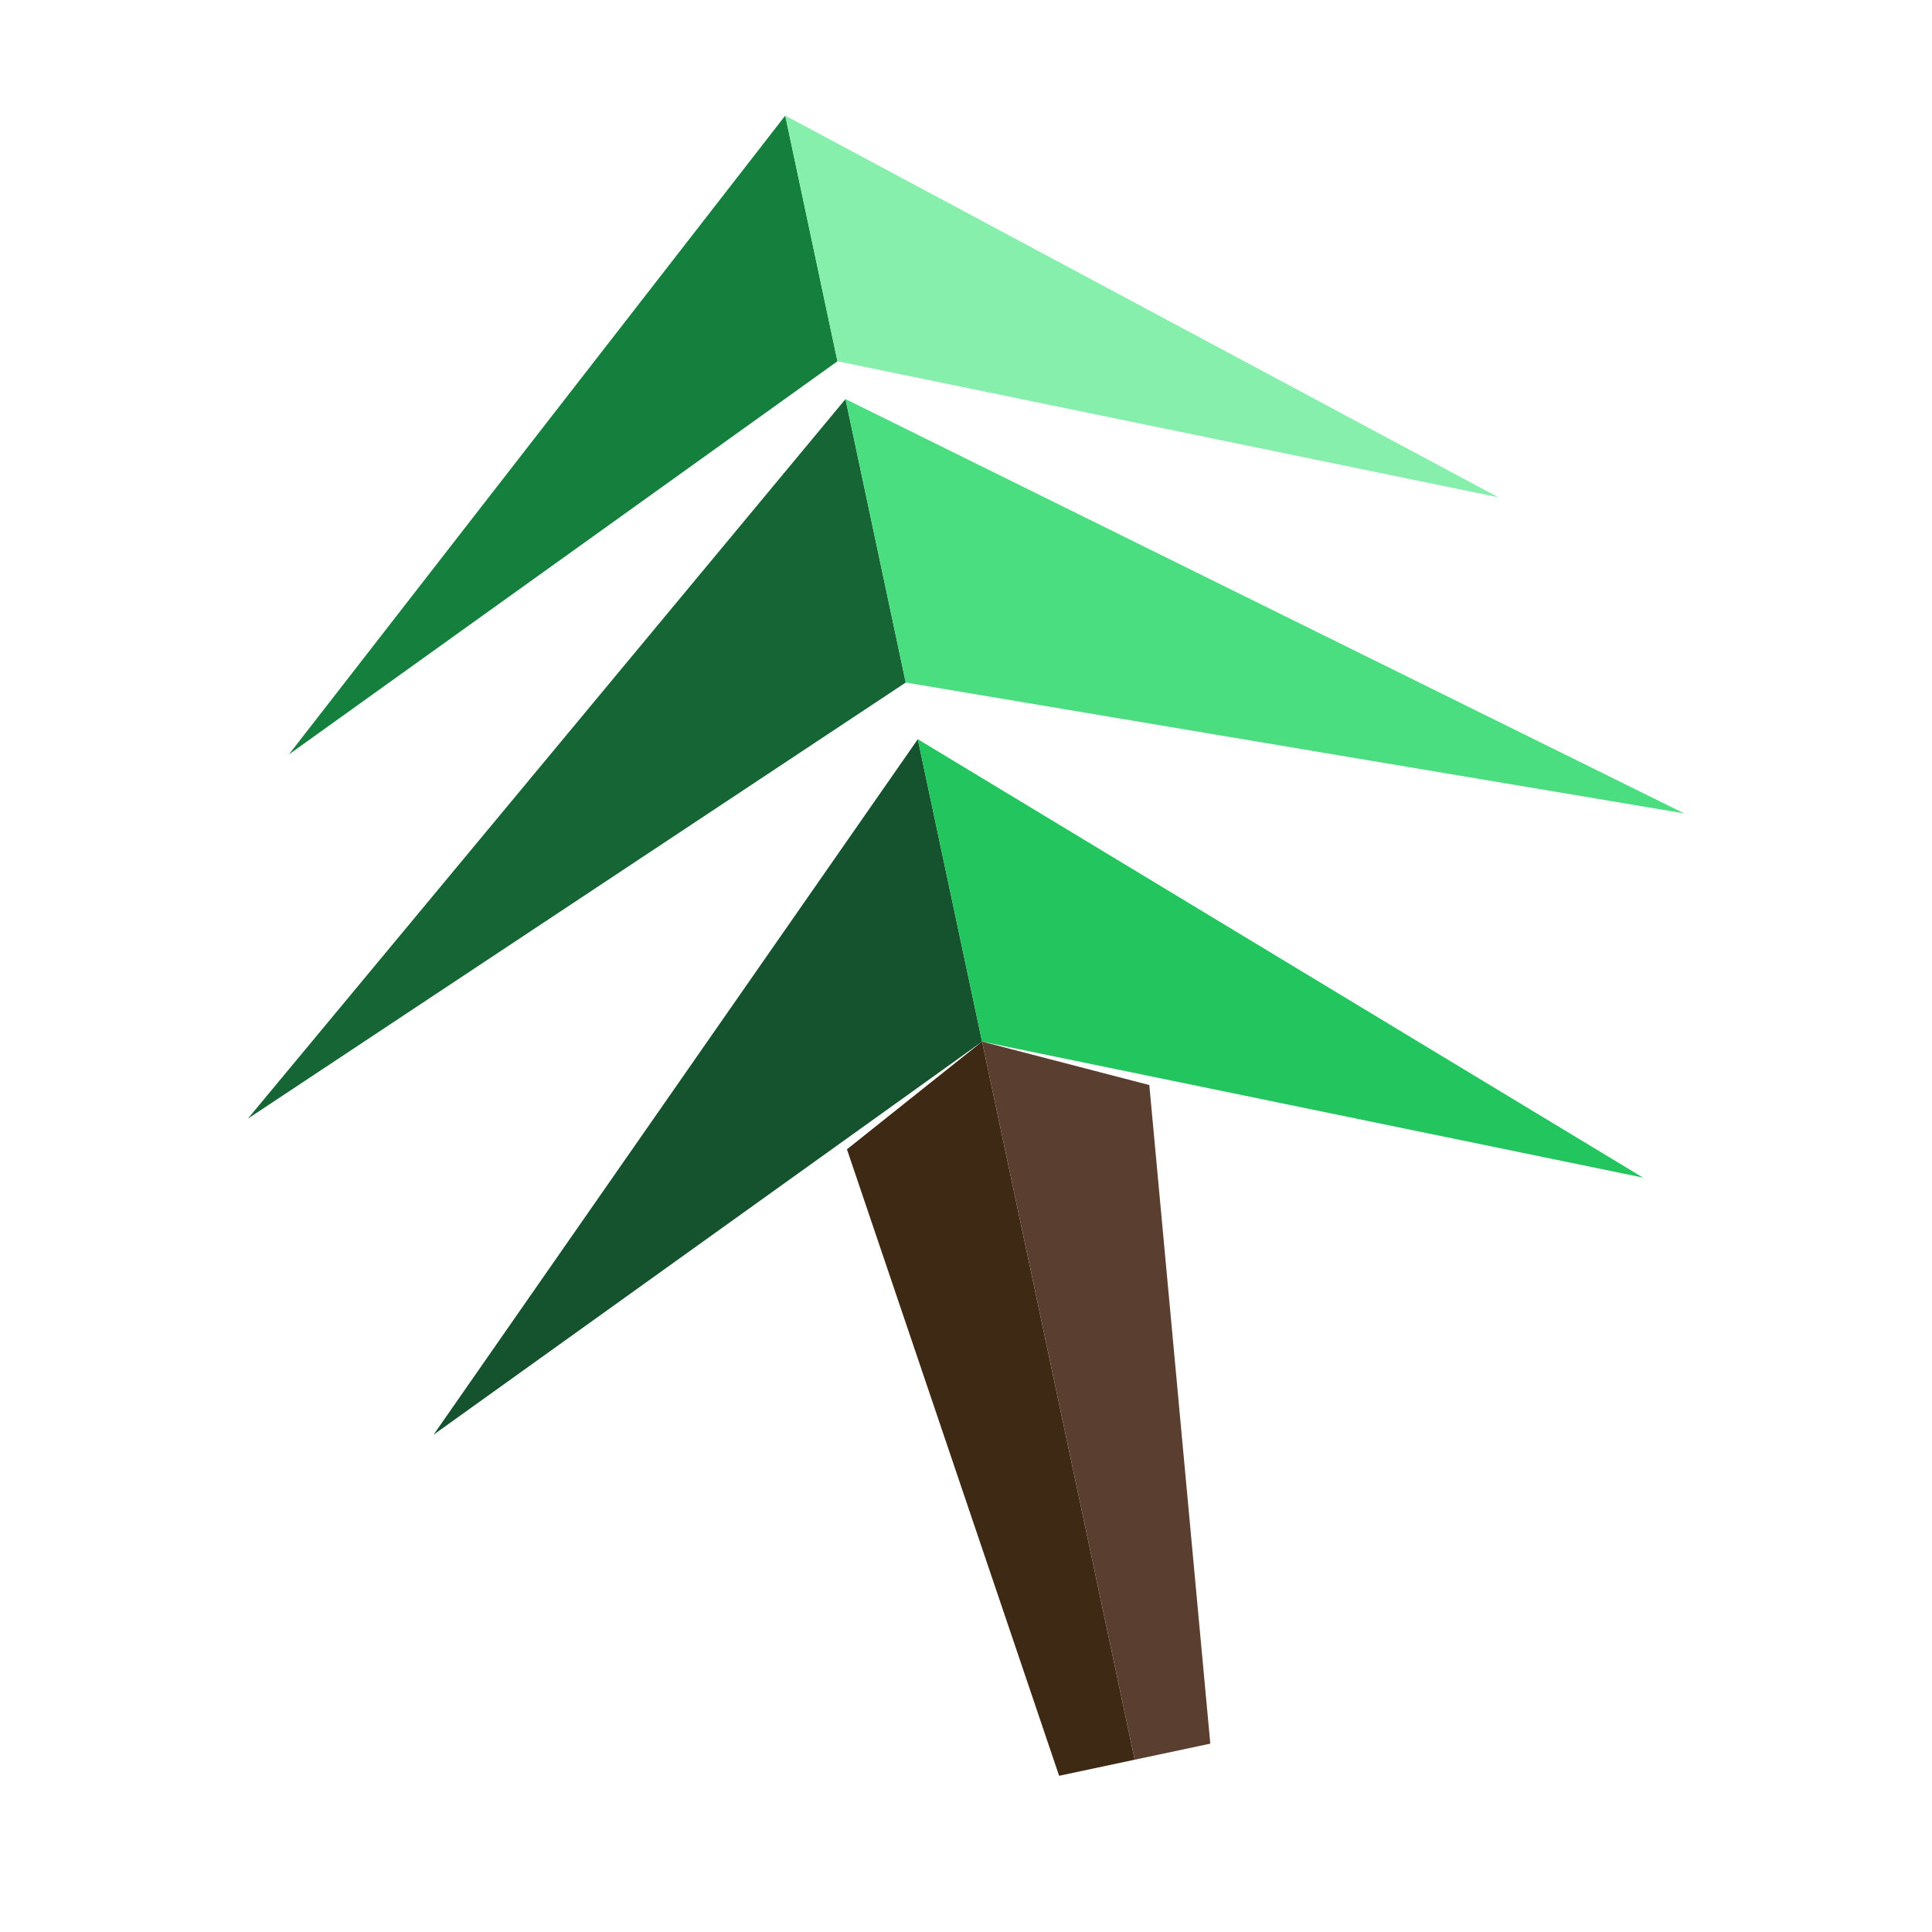
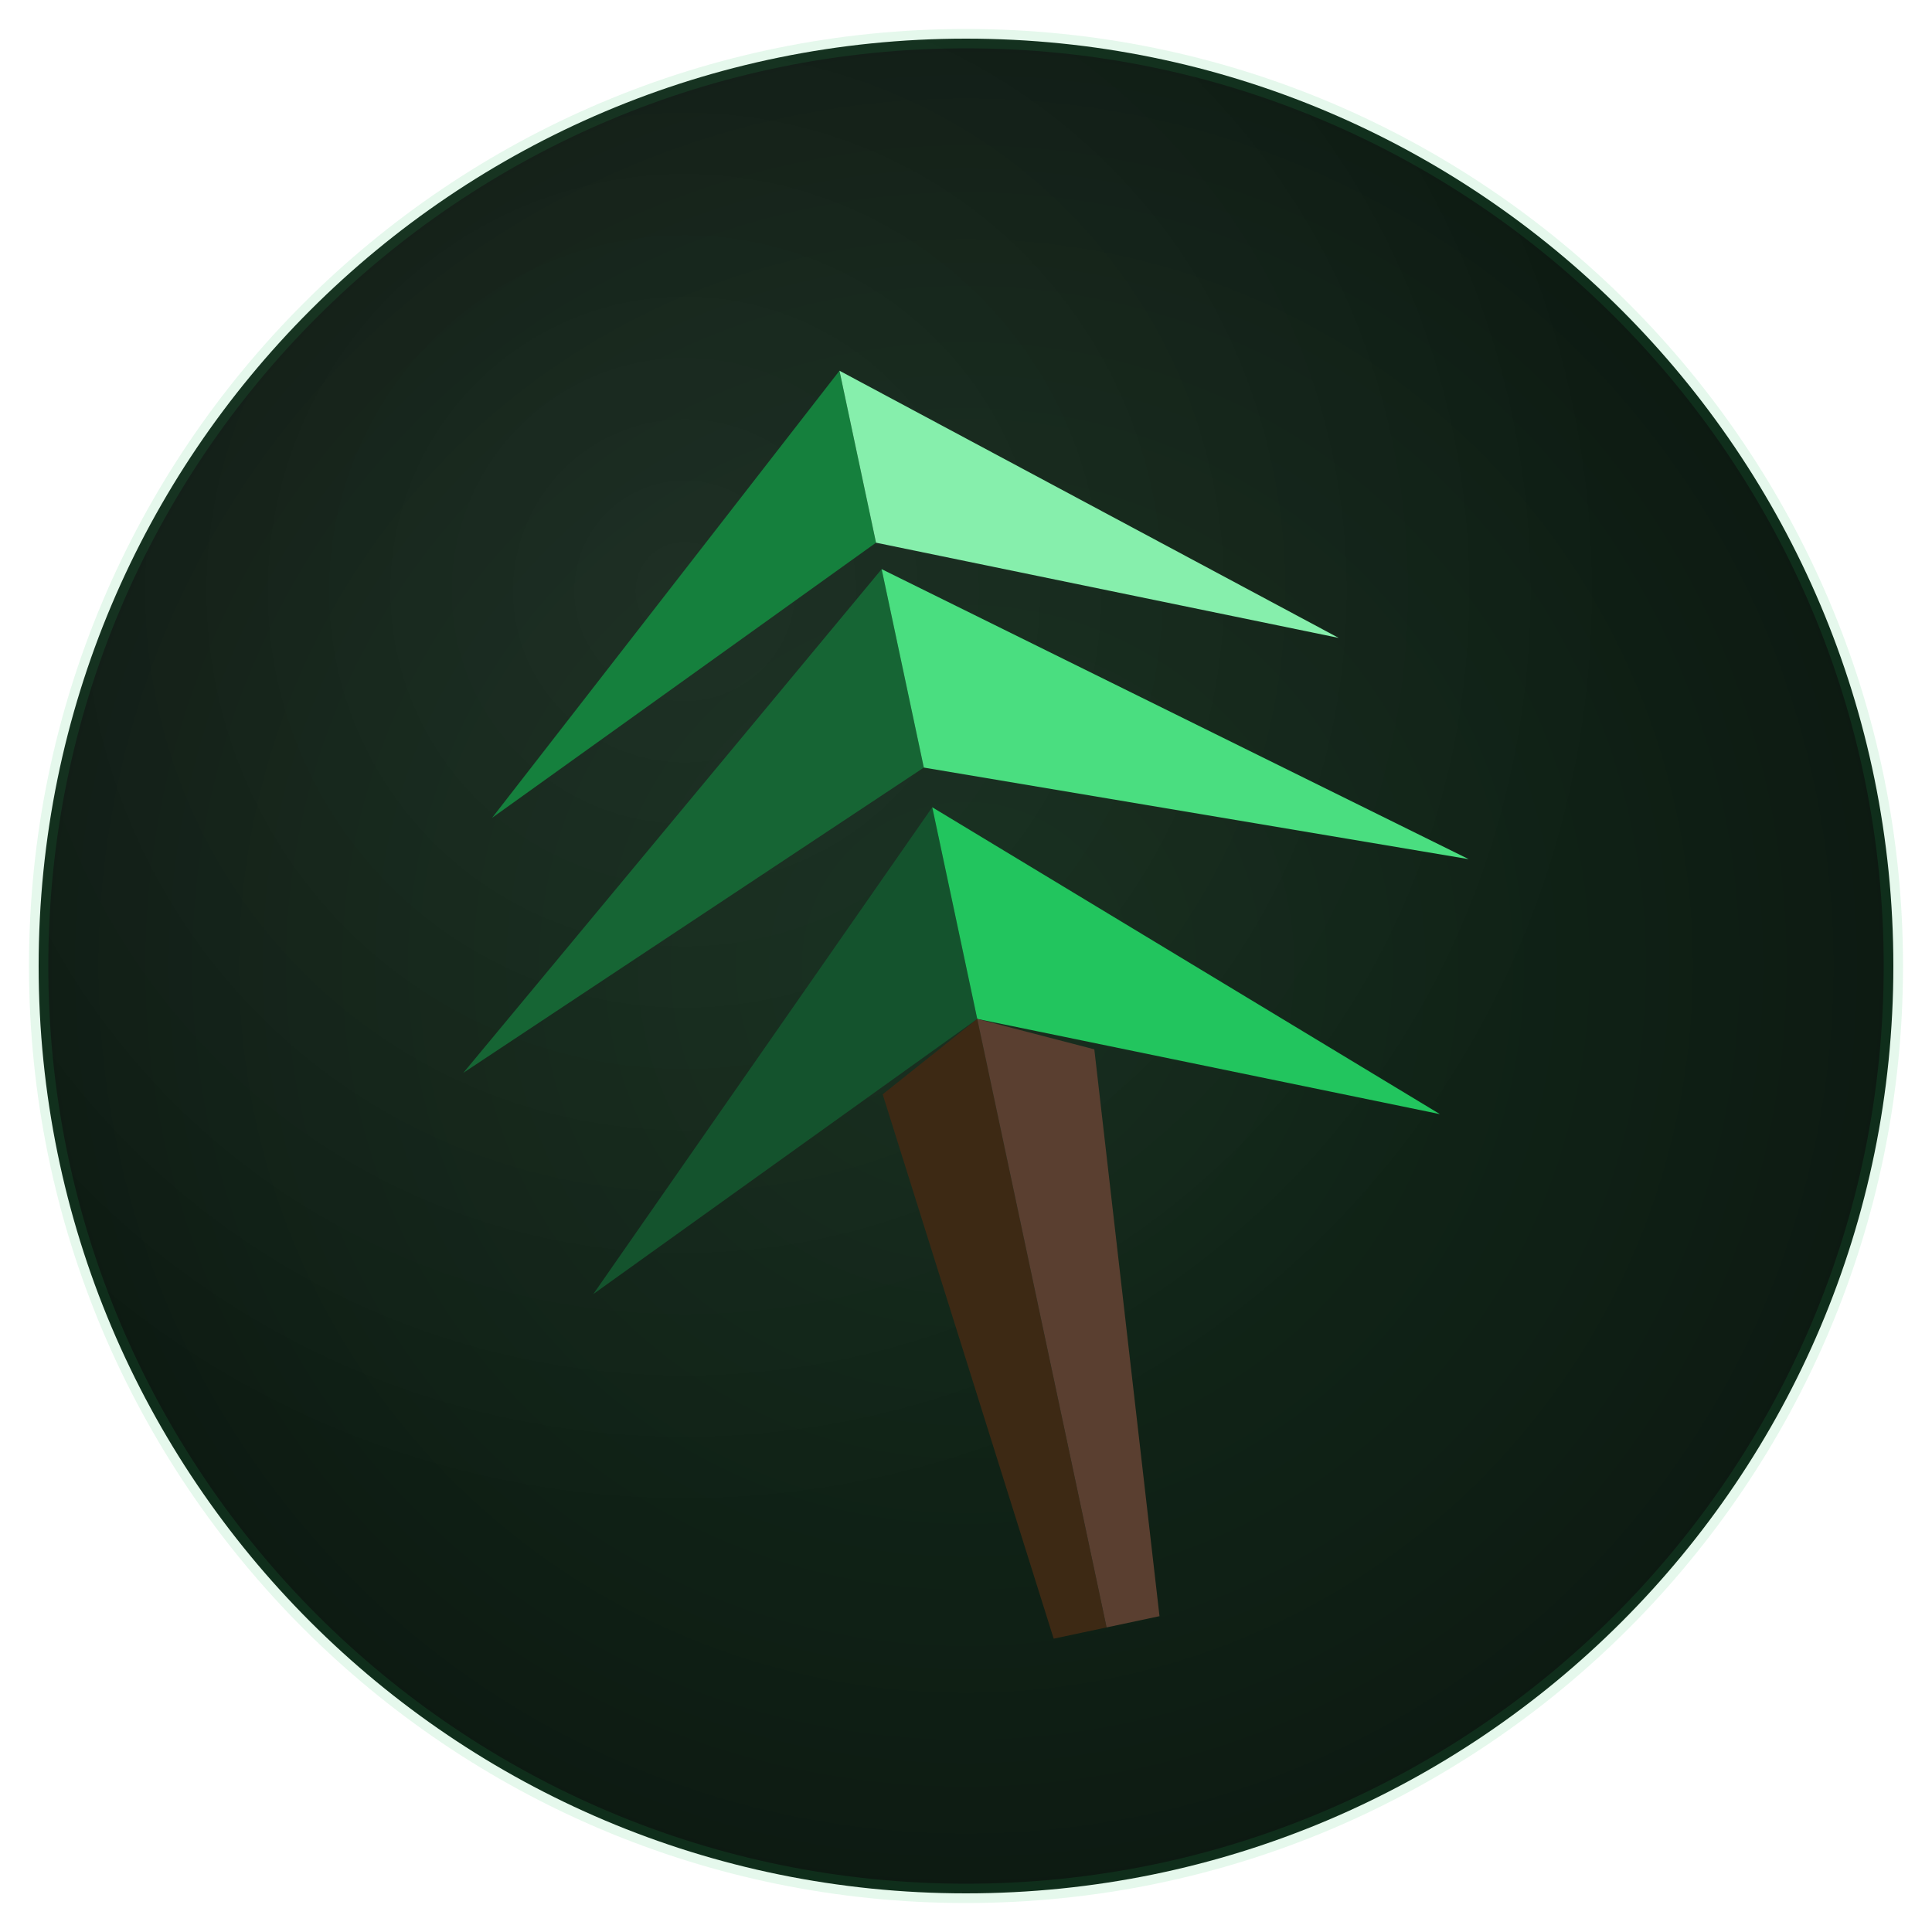
<svg xmlns="http://www.w3.org/2000/svg" viewBox="0 0 100 100" width="32" height="32">
-   <g transform="rotate(-12 50 50)">
-     <path fill="#15803d" d="M50 5 L18 32 L50 18 Z" />
-     <path fill="#86efac" d="M50 5 L50 18 L82 32 Z" />
-     <path fill="#166534" d="M50 20 L12 50 L50 35 Z" />
-     <path fill="#4ade80" d="M50 20 L50 35 L88 50 Z" />
-     <path fill="#14532d" d="M50 38 L18 68 L50 54 Z" />
-     <path fill="#22c55e" d="M50 38 L50 54 L82 68 Z" />
-     <path fill="#3d2914" d="M50 54 L42 58 L46 92 L50 92 Z" />
-     <path fill="#5a3f30" d="M50 54 L58 58 L54 92 L50 92 Z" />
+   <defs>
+     <radialGradient id="circleGradient" cx="50%" cy="50%" r="50%">
+       <stop offset="0%" stop-color="#122a1a" />
+       <stop offset="70%" stop-color="#0f2015" />
+       <stop offset="100%" stop-color="#0d1a12" />
+     </radialGradient>
+     <radialGradient id="glassHighlight" cx="35%" cy="30%" r="50%">
+       <stop offset="0%" stop-color="white" stop-opacity="0.06" />
+       <stop offset="100%" stop-color="white" stop-opacity="0" />
+     </radialGradient>
+   </defs>
+   <circle cx="50" cy="50" r="48" fill="url(#circleGradient)" />
+   <circle cx="50" cy="50" r="48" fill="url(#glassHighlight)" />
+   <circle cx="50" cy="50" r="48" fill="none" stroke="#22c55e" stroke-opacity="0.12" stroke-width="1" />
+   <g transform="translate(15, 15) scale(0.7)">
+     <g transform="rotate(-12 50 50)">
+       <path fill="#15803d" d="M50 5 L18 32 L50 18 Z" />
+       <path fill="#86efac" d="M50 5 L50 18 L82 32 Z" />
+       <path fill="#166534" d="M50 20 L12 50 L50 35 Z" />
+       <path fill="#4ade80" d="M50 20 L50 35 L88 50 Z" />
+       <path fill="#14532d" d="M50 38 L18 68 L50 54 Z" />
+       <path fill="#22c55e" d="M50 38 L50 54 L82 68 Z" />
+       <path fill="#3d2914" d="M50 54 L42 58 L46 100 L50 100 Z" />
+       <path fill="#5a3f30" d="M50 54 L58 58 L54 100 L50 100 Z" />
+     </g>
  </g>
</svg>
